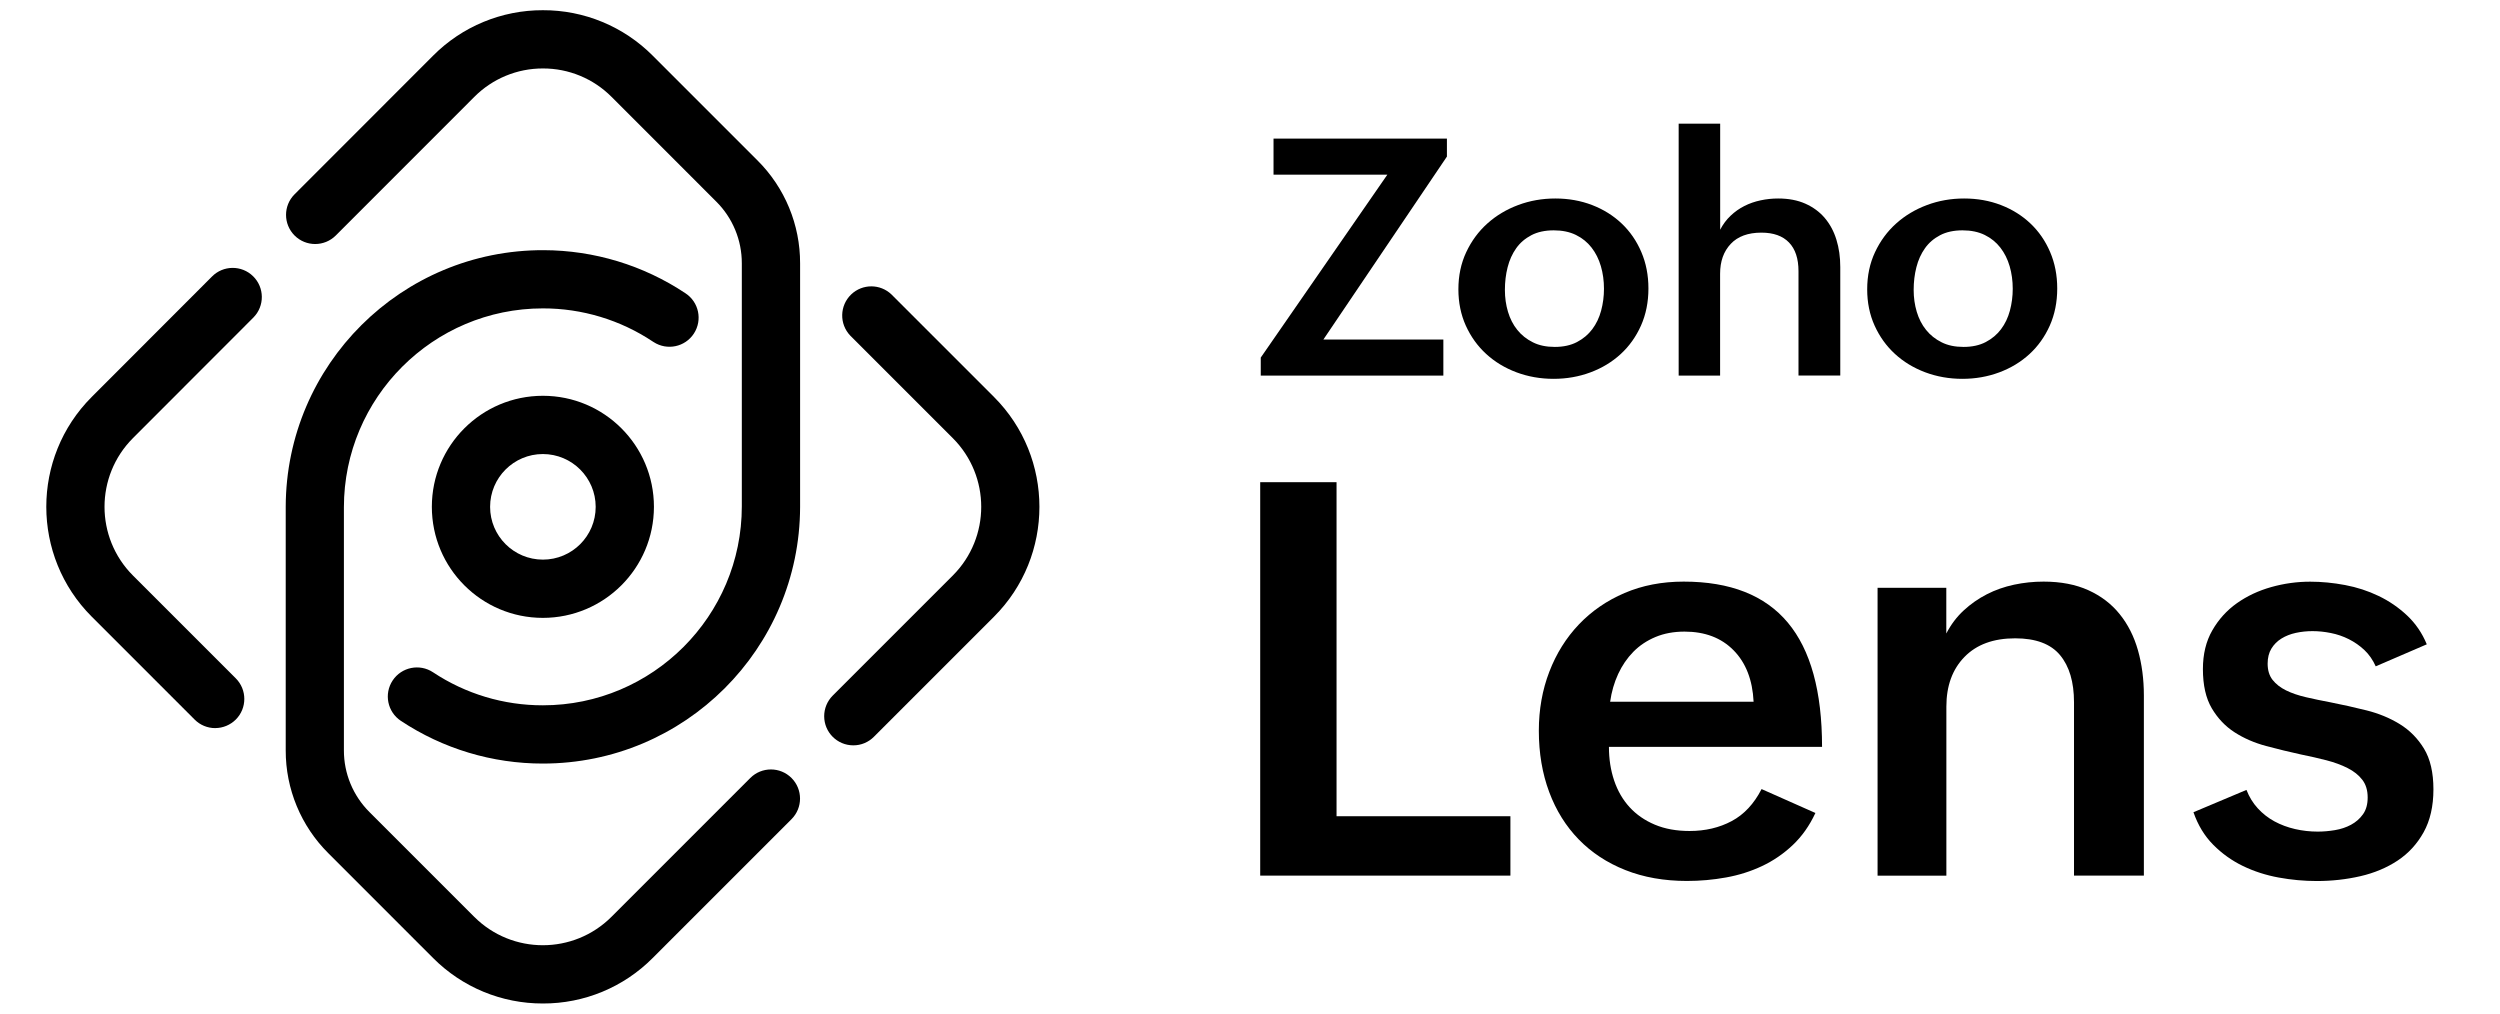
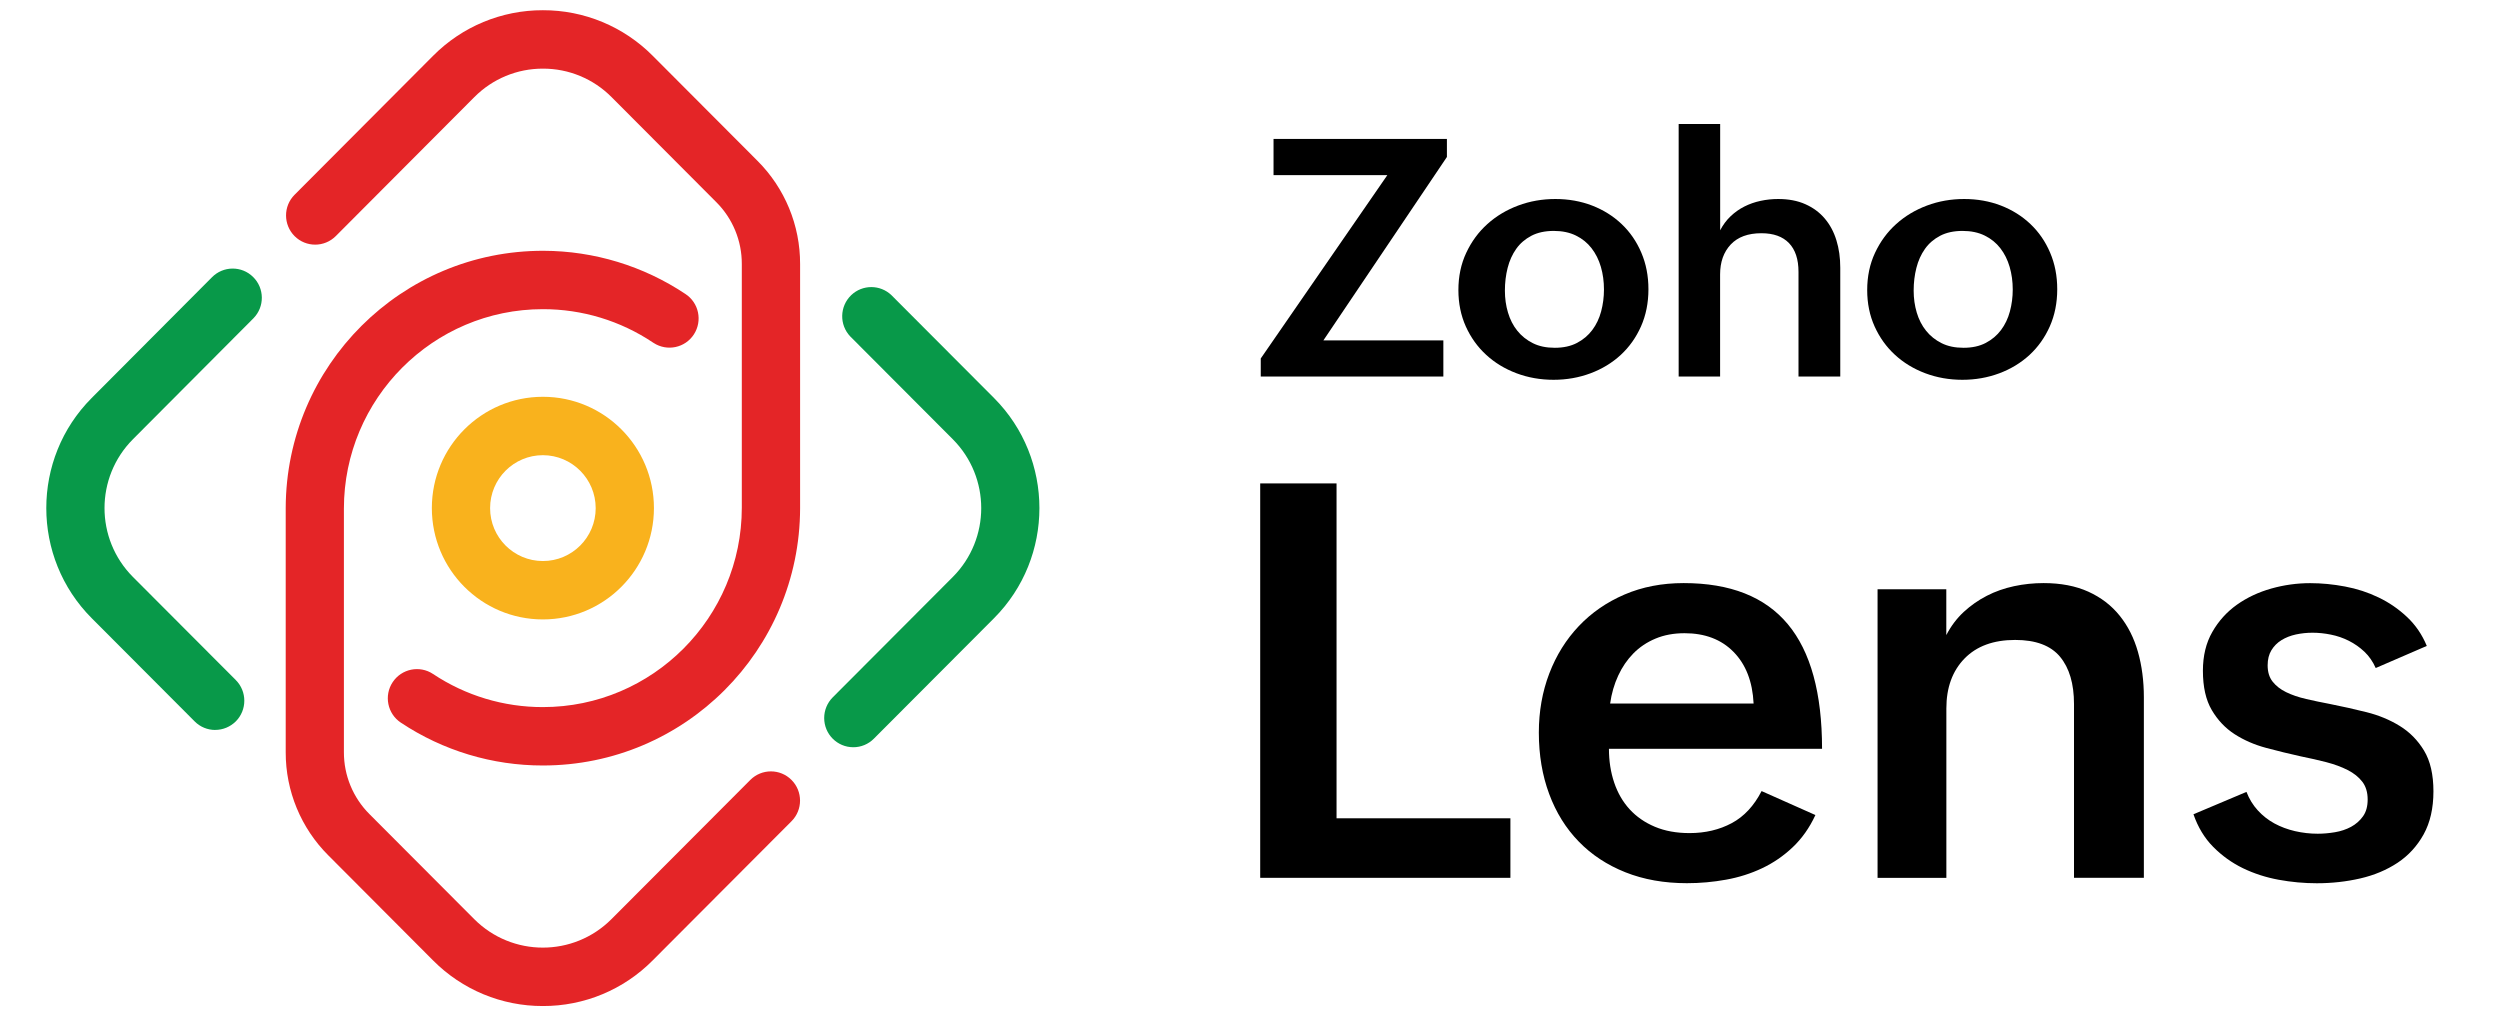
- <svg xmlns="http://www.w3.org/2000/svg" version="1.1" id="Layer_1" x="0px" y="0px" viewBox="0 0 730 296" style="enable-background:new 0 0 730 296;" xml:space="preserve">
-   <g>
-     <g>
-       <path d="M367.98,140.8h22.29v97.54h50.77v17.34h-73.06V140.8z" />
-       <path d="M530.1,237.39c-1.73,3.72-3.94,6.84-6.63,9.38c-2.69,2.54-5.68,4.58-8.95,6.12c-3.27,1.54-6.78,2.66-10.52,3.33    c-3.74,0.68-7.55,1.02-11.42,1.02c-6.64,0-12.63-1.06-17.97-3.18c-5.34-2.12-9.88-5.1-13.62-8.95c-3.74-3.84-6.62-8.46-8.63-13.85    c-2.01-5.39-3.02-11.35-3.02-17.89c0-6.17,1.02-11.91,3.06-17.22c2.04-5.31,4.92-9.91,8.63-13.81c3.71-3.9,8.16-6.96,13.34-9.18    c5.18-2.22,10.93-3.33,17.26-3.33c13.6,0,23.74,3.99,30.41,11.97c6.67,7.98,10,20.08,10,36.29h-62.23c0,3.56,0.51,6.84,1.53,9.85    c1.02,3.01,2.52,5.6,4.51,7.77c1.99,2.17,4.45,3.87,7.38,5.1c2.93,1.23,6.3,1.84,10.12,1.84c4.6,0,8.71-0.97,12.32-2.9    c3.61-1.93,6.51-5.05,8.71-9.34L530.1,237.39z M512.05,204.91c-0.31-6.38-2.26-11.39-5.85-15.03c-3.58-3.64-8.36-5.45-14.32-5.45    c-3.14,0-5.96,0.52-8.47,1.57c-2.51,1.05-4.67,2.49-6.47,4.32c-1.8,1.83-3.28,3.99-4.43,6.47c-1.15,2.49-1.94,5.19-2.35,8.12    H512.05z" />
-       <path d="M548.23,171.64h20.09v13.34c1.36-2.62,3.06-4.87,5.1-6.75c2.04-1.88,4.29-3.45,6.75-4.71c2.46-1.26,5.1-2.18,7.93-2.79    c2.82-0.6,5.7-0.9,8.63-0.9c5.02,0,9.38,0.84,13.07,2.51c3.69,1.67,6.74,4,9.14,6.98c2.41,2.98,4.19,6.5,5.34,10.55    c1.15,4.05,1.73,8.46,1.73,13.22v52.58h-20.4v-50.61c0-5.91-1.36-10.5-4.08-13.77c-2.72-3.27-7.09-4.9-13.1-4.9    c-6.33,0-11.26,1.8-14.79,5.42c-3.53,3.61-5.3,8.45-5.3,14.52v49.36h-20.09V171.64z" />
-       <path d="M655.97,230.65c0.79,2.04,1.88,3.83,3.3,5.38c1.41,1.54,3.03,2.81,4.87,3.81c1.83,0.99,3.83,1.74,6,2.24    c2.17,0.5,4.38,0.75,6.63,0.75c1.62,0,3.29-0.14,5.02-0.43c1.73-0.29,3.3-0.81,4.71-1.57c1.41-0.76,2.58-1.78,3.49-3.06    c0.92-1.28,1.37-2.92,1.37-4.9c0-2.09-0.52-3.82-1.57-5.18c-1.05-1.36-2.47-2.5-4.28-3.41c-1.8-0.92-3.87-1.67-6.2-2.28    c-2.33-0.6-4.8-1.16-7.42-1.69c-3.35-0.73-6.74-1.56-10.16-2.47c-3.43-0.92-6.5-2.25-9.22-4c-2.72-1.75-4.94-4.09-6.67-7.02    c-1.73-2.93-2.59-6.75-2.59-11.46c0-4.34,0.91-8.11,2.75-11.3c1.83-3.19,4.22-5.83,7.18-7.93c2.96-2.09,6.3-3.66,10.04-4.71    c3.74-1.05,7.52-1.57,11.34-1.57c3.35,0,6.75,0.33,10.2,0.98c3.45,0.65,6.71,1.71,9.77,3.18c3.06,1.46,5.83,3.36,8.32,5.69    c2.48,2.33,4.41,5.14,5.77,8.44l-14.91,6.43c-0.84-1.88-1.94-3.46-3.3-4.75c-1.36-1.28-2.88-2.34-4.55-3.18    c-1.67-0.84-3.43-1.44-5.26-1.8c-1.83-0.37-3.61-0.55-5.34-0.55c-1.67,0-3.3,0.17-4.87,0.51c-1.57,0.34-2.97,0.89-4.2,1.65    c-1.23,0.76-2.21,1.74-2.94,2.94c-0.73,1.2-1.1,2.67-1.1,4.39c0,1.94,0.48,3.52,1.45,4.75c0.97,1.23,2.28,2.25,3.92,3.06    c1.65,0.81,3.6,1.48,5.85,2c2.25,0.52,4.63,1.02,7.14,1.49c3.45,0.68,6.96,1.46,10.51,2.35c3.56,0.89,6.79,2.22,9.69,4    s5.27,4.17,7.1,7.18c1.83,3.01,2.75,6.97,2.75,11.89c0,4.92-0.96,9.09-2.86,12.52c-1.91,3.43-4.45,6.19-7.61,8.28    c-3.17,2.09-6.79,3.61-10.87,4.55c-4.08,0.94-8.32,1.41-12.71,1.41c-3.71,0-7.43-0.34-11.14-1.02c-3.71-0.68-7.19-1.8-10.44-3.37    c-3.24-1.57-6.13-3.64-8.67-6.2c-2.54-2.56-4.46-5.73-5.77-9.5L655.97,230.65z" />
-     </g>
-     <g>
-       <g>
-         <path d="M368.13,104.43l36.97-53.42h-33.23V40.47h50.63v5.25l-36.07,53.42h35.03v10.54h-53.32V104.43z" />
-         <path d="M425.85,84.48c0-3.97,0.76-7.59,2.29-10.85c1.53-3.26,3.58-6.05,6.17-8.37c2.58-2.32,5.58-4.11,9-5.39     c3.42-1.28,7.04-1.91,10.85-1.91c3.84,0,7.42,0.64,10.73,1.91c3.31,1.28,6.18,3.07,8.63,5.39s4.36,5.09,5.74,8.32     c1.39,3.23,2.08,6.78,2.08,10.66c0,3.97-0.73,7.58-2.17,10.83c-1.45,3.25-3.43,6.02-5.93,8.32c-2.51,2.3-5.44,4.08-8.82,5.34     c-3.37,1.26-6.97,1.89-10.78,1.89c-3.84,0-7.46-0.64-10.85-1.91c-3.39-1.28-6.33-3.06-8.84-5.37c-2.51-2.3-4.48-5.05-5.93-8.25     C426.58,91.89,425.85,88.35,425.85,84.48z M453.98,101.3c2.52,0,4.69-0.47,6.5-1.42c1.81-0.95,3.3-2.2,4.47-3.76     c1.17-1.56,2.03-3.36,2.58-5.41c0.55-2.05,0.83-4.18,0.83-6.38c0-2.33-0.3-4.53-0.9-6.59c-0.6-2.06-1.51-3.88-2.72-5.44     c-1.21-1.56-2.73-2.79-4.56-3.69c-1.83-0.9-3.99-1.35-6.48-1.35c-2.55,0-4.74,0.47-6.55,1.42c-1.81,0.95-3.29,2.21-4.42,3.81     c-1.13,1.59-1.97,3.44-2.5,5.53c-0.54,2.1-0.8,4.31-0.8,6.64c0,2.24,0.3,4.37,0.9,6.38s1.5,3.78,2.72,5.29     c1.21,1.51,2.73,2.72,4.54,3.62C449.39,100.86,451.52,101.3,453.98,101.3z" />
-         <path d="M490.19,36.12h12.1v30.96c0.82-1.58,1.83-2.94,3.05-4.09c1.21-1.15,2.55-2.1,4.02-2.84c1.46-0.74,3.04-1.29,4.73-1.65     c1.69-0.36,3.4-0.54,5.13-0.54c3.03,0,5.67,0.5,7.94,1.51c2.27,1.01,4.16,2.4,5.67,4.18c1.51,1.78,2.65,3.89,3.4,6.33     c0.76,2.44,1.13,5.11,1.13,8.01v31.67h-12.2V79.18c0-3.66-0.92-6.45-2.77-8.37s-4.53-2.88-8.06-2.88c-3.91,0-6.89,1.09-8.96,3.29     s-3.1,5.1-3.1,8.72v29.73h-12.1V36.12z" />
-         <path d="M545.22,84.48c0-3.97,0.76-7.59,2.29-10.85c1.53-3.26,3.58-6.05,6.17-8.37c2.58-2.32,5.58-4.11,9-5.39     c3.42-1.28,7.04-1.91,10.85-1.91c3.84,0,7.42,0.64,10.73,1.91c3.31,1.28,6.18,3.07,8.63,5.39s4.36,5.09,5.74,8.32     c1.39,3.23,2.08,6.78,2.08,10.66c0,3.97-0.73,7.58-2.17,10.83c-1.45,3.25-3.43,6.02-5.93,8.32c-2.51,2.3-5.44,4.08-8.82,5.34     c-3.37,1.26-6.97,1.89-10.78,1.89c-3.84,0-7.46-0.64-10.85-1.91c-3.39-1.28-6.33-3.06-8.84-5.37c-2.51-2.3-4.48-5.05-5.93-8.25     C545.94,91.89,545.22,88.35,545.22,84.48z M573.34,101.3c2.52,0,4.69-0.47,6.5-1.42c1.81-0.95,3.3-2.2,4.47-3.76     c1.17-1.56,2.03-3.36,2.58-5.41c0.55-2.05,0.83-4.18,0.83-6.38c0-2.33-0.3-4.53-0.9-6.59c-0.6-2.06-1.51-3.88-2.72-5.44     c-1.21-1.56-2.73-2.79-4.56-3.69c-1.83-0.9-3.99-1.35-6.48-1.35c-2.55,0-4.74,0.47-6.55,1.42c-1.81,0.95-3.29,2.21-4.42,3.81     c-1.13,1.59-1.97,3.44-2.5,5.53c-0.54,2.1-0.8,4.31-0.8,6.64c0,2.24,0.3,4.37,0.9,6.38s1.5,3.78,2.72,5.29     c1.21,1.51,2.73,2.72,4.54,3.62C568.75,100.86,570.88,101.3,573.34,101.3z" />
-       </g>
-     </g>
-   </g>
-   <g>
-     <g>
-       <path class="st1" d="M249.16,217.64c-4.7,0-8.5-3.81-8.5-8.51c0-2.25,0.9-4.42,2.49-6.01l35.08-35.08    c11.05-11.08,11.05-29.01,0-40.09l-29.95-29.95c-3.25-3.4-3.12-8.78,0.27-12.03c3.29-3.14,8.46-3.14,11.75,0l29.95,29.95    c17.68,17.69,17.68,46.46,0,64.15l-35.08,35.08C253.58,216.75,251.42,217.65,249.16,217.64z" />
-     </g>
-     <g>
-       <path class="st1" d="M62.85,212.61c-2.26,0-4.42-0.89-6.01-2.49l-30.05-30.05C9.1,162.38,9.1,133.61,26.76,115.93l35.12-35.16    c3.29-3.35,8.68-3.4,12.03-0.1c3.35,3.29,3.4,8.68,0.1,12.03c-0.03,0.03-0.06,0.07-0.1,0.1L38.8,127.95    c-11.04,11.08-11.04,29,0,40.08l30.05,30.05c3.32,3.32,3.32,8.71,0,12.03c-1.6,1.59-3.76,2.49-6.01,2.49L62.85,212.61z" />
-     </g>
-     <g>
-       <path class="st2" d="M158.52,180.42c-17.91,0-32.42-14.52-32.42-32.43c0-17.91,14.52-32.42,32.43-32.42    c17.91,0,32.42,14.52,32.42,32.43C190.93,165.9,176.42,180.41,158.52,180.42z M158.52,132.58c-8.51,0-15.41,6.91-15.41,15.42    c0,8.51,6.91,15.41,15.42,15.41c8.51,0,15.41-6.9,15.41-15.41C173.93,139.49,167.03,132.59,158.52,132.58z" />
-     </g>
-     <g>
-       <path class="st3" d="M158.52,222.96c-14.75,0.02-29.18-4.32-41.48-12.48c-3.91-2.6-4.98-7.88-2.38-11.79    c2.6-3.91,7.88-4.98,11.79-2.38l0,0c9.5,6.31,20.66,9.66,32.07,9.64c32.04,0,58.09-26.06,58.09-58.09V76.9    c0.02-6.77-2.67-13.27-7.47-18.04l-30.56-30.57c-5.3-5.33-12.52-8.32-20.04-8.3l0,0c-7.52-0.02-14.74,2.97-20.05,8.31L98.05,68.76    c-3.32,3.32-8.71,3.33-12.03,0.01c-3.32-3.32-3.33-8.71-0.01-12.03l40.44-40.47c8.48-8.54,20.03-13.32,32.07-13.29l0,0    c12.04-0.04,23.6,4.75,32.09,13.29l30.57,30.57c8,7.96,12.48,18.79,12.45,30.07v71.16C233.51,189.46,199.92,222.96,158.52,222.96z    " />
-     </g>
-     <g>
-       <path class="st3" d="M158.52,293.02c-12.04,0.03-23.58-4.75-32.07-13.29l-30.57-30.58c-8-7.95-12.48-18.78-12.45-30.05v-71.16    c0.12-41.48,33.84-75.01,75.32-74.89c14.73,0.04,29.12,4.41,41.38,12.57c3.94,2.56,5.05,7.83,2.49,11.77    c-2.56,3.94-7.83,5.05-11.77,2.49c-0.05-0.03-0.1-0.07-0.16-0.1c-9.52-6.36-20.72-9.75-32.18-9.73    c-32.04,0-58.09,26.06-58.09,58.09v70.95c-0.02,6.77,2.67,13.26,7.47,18.04l30.58,30.58c11.07,11.06,29.01,11.06,40.08,0    l40.54-40.54c3.32-3.32,8.71-3.32,12.03,0s3.32,8.71,0,12.03l-40.54,40.54C182.11,288.27,170.56,293.06,158.52,293.02z" />
-     </g>
-   </g>
+ <svg xmlns="http://www.w3.org/2000/svg" width="123" height="50" viewBox="0 0 123 50" fill="none">
+   <path d="M62.002 23.784H65.758V40.26H74.312V43.189H62.002V23.784Z" fill="black" />
+   <path d="M89.318 40.1C89.027 40.728 88.654 41.255 88.201 41.684C87.748 42.113 87.244 42.458 86.693 42.718C86.142 42.978 85.551 43.167 84.921 43.28C84.29 43.395 83.648 43.453 82.996 43.453C81.878 43.453 80.868 43.274 79.969 42.916C79.069 42.557 78.304 42.054 77.674 41.404C77.043 40.755 76.558 39.975 76.22 39.064C75.881 38.154 75.711 37.147 75.711 36.042C75.711 35 75.883 34.03 76.226 33.133C76.57 32.236 77.055 31.459 77.68 30.801C78.305 30.142 79.055 29.625 79.928 29.25C80.801 28.875 81.77 28.688 82.836 28.688C85.128 28.688 86.836 29.361 87.96 30.709C89.084 32.057 89.645 34.101 89.645 36.84H79.16C79.16 37.441 79.246 37.995 79.418 38.503C79.59 39.012 79.842 39.449 80.177 39.816C80.513 40.182 80.927 40.47 81.421 40.677C81.915 40.885 82.483 40.988 83.126 40.988C83.901 40.988 84.594 40.824 85.202 40.498C85.81 40.172 86.299 39.645 86.67 38.921L89.318 40.1ZM86.277 34.613C86.225 33.535 85.896 32.689 85.291 32.074C84.688 31.459 83.883 31.154 82.879 31.154C82.349 31.154 81.874 31.242 81.451 31.419C81.028 31.596 80.665 31.84 80.361 32.149C80.058 32.458 79.808 32.823 79.615 33.242C79.421 33.662 79.288 34.118 79.219 34.613H86.277Z" fill="black" />
+   <path d="M92.373 28.993H95.758V31.247C95.987 30.804 96.274 30.424 96.617 30.106C96.961 29.789 97.34 29.524 97.755 29.311C98.169 29.098 98.614 28.943 99.091 28.84C99.566 28.738 100.051 28.688 100.545 28.688C101.391 28.688 102.125 28.829 102.747 29.111C103.369 29.394 103.883 29.787 104.287 30.291C104.693 30.794 104.993 31.389 105.187 32.073C105.381 32.757 105.478 33.502 105.478 34.306V43.188H102.041V34.639C102.041 33.64 101.812 32.865 101.354 32.312C100.895 31.76 100.159 31.485 99.147 31.485C98.08 31.485 97.249 31.789 96.654 32.4C96.06 33.01 95.761 33.828 95.761 34.853V43.191H92.376V28.993H92.373Z" fill="black" />
+   <path d="M110.526 38.961C110.66 39.306 110.843 39.608 111.083 39.87C111.32 40.13 111.593 40.345 111.903 40.514C112.211 40.681 112.548 40.807 112.914 40.892C113.28 40.976 113.652 41.019 114.031 41.019C114.304 41.019 114.585 40.995 114.877 40.946C115.168 40.897 115.433 40.809 115.671 40.681C115.908 40.552 116.105 40.38 116.259 40.164C116.414 39.948 116.489 39.671 116.489 39.336C116.489 38.983 116.402 38.691 116.225 38.461C116.048 38.231 115.809 38.039 115.504 37.885C115.2 37.73 114.852 37.603 114.459 37.5C114.067 37.399 113.65 37.304 113.209 37.215C112.644 37.091 112.073 36.951 111.497 36.797C110.919 36.642 110.402 36.417 109.944 36.122C109.485 35.826 109.111 35.431 108.82 34.936C108.528 34.441 108.383 33.796 108.383 33C108.383 32.267 108.537 31.63 108.847 31.091C109.155 30.552 109.558 30.107 110.056 29.752C110.555 29.399 111.118 29.134 111.748 28.956C112.378 28.779 113.015 28.691 113.659 28.691C114.223 28.691 114.796 28.747 115.377 28.857C115.959 28.966 116.508 29.145 117.024 29.394C117.539 29.64 118.006 29.961 118.425 30.355C118.843 30.748 119.169 31.223 119.398 31.78L116.885 32.867C116.744 32.549 116.559 32.282 116.329 32.064C116.1 31.848 115.844 31.669 115.563 31.527C115.281 31.385 114.985 31.284 114.676 31.223C114.368 31.16 114.068 31.13 113.777 31.13C113.495 31.13 113.221 31.159 112.956 31.216C112.692 31.274 112.456 31.367 112.248 31.495C112.041 31.623 111.876 31.789 111.753 31.992C111.63 32.194 111.568 32.443 111.568 32.733C111.568 33.061 111.649 33.328 111.812 33.535C111.976 33.743 112.196 33.916 112.473 34.052C112.751 34.189 113.079 34.302 113.458 34.39C113.837 34.478 114.238 34.562 114.661 34.642C115.243 34.757 115.834 34.889 116.432 35.039C117.032 35.189 117.576 35.414 118.065 35.715C118.554 36.015 118.953 36.419 119.261 36.927C119.57 37.436 119.725 38.105 119.725 38.936C119.725 39.767 119.563 40.471 119.243 41.051C118.921 41.63 118.493 42.096 117.96 42.449C117.426 42.802 116.816 43.059 116.129 43.218C115.441 43.377 114.727 43.456 113.987 43.456C113.362 43.456 112.735 43.399 112.11 43.284C111.485 43.169 110.899 42.98 110.351 42.715C109.805 42.449 109.318 42.1 108.89 41.667C108.462 41.235 108.139 40.699 107.918 40.062L110.526 38.961Z" fill="black" />
+   <path d="M62.027 17.64L68.257 8.617H62.658V6.836H71.188V7.723L65.111 16.747H71.013V18.527H62.029V17.64H62.027Z" fill="black" />
+   <path d="M71.753 14.27C71.753 13.6 71.881 12.988 72.139 12.438C72.397 11.887 72.742 11.416 73.178 11.024C73.613 10.632 74.118 10.329 74.695 10.113C75.271 9.897 75.881 9.791 76.523 9.791C77.17 9.791 77.773 9.899 78.331 10.113C78.888 10.329 79.372 10.632 79.785 11.024C80.198 11.416 80.519 11.883 80.752 12.429C80.986 12.975 81.103 13.574 81.103 14.23C81.103 14.9 80.98 15.51 80.737 16.059C80.493 16.608 80.159 17.076 79.738 17.465C79.315 17.853 78.821 18.154 78.252 18.367C77.684 18.579 77.077 18.686 76.435 18.686C75.788 18.686 75.178 18.578 74.607 18.363C74.036 18.147 73.54 17.846 73.118 17.456C72.695 17.068 72.363 16.603 72.118 16.062C71.876 15.522 71.753 14.924 71.753 14.27ZM76.493 17.111C76.917 17.111 77.283 17.032 77.588 16.872C77.893 16.711 78.144 16.5 78.341 16.236C78.538 15.973 78.683 15.669 78.776 15.323C78.868 14.976 78.915 14.617 78.915 14.245C78.915 13.851 78.865 13.48 78.764 13.132C78.663 12.784 78.509 12.476 78.305 12.213C78.102 11.949 77.846 11.742 77.537 11.59C77.229 11.438 76.865 11.361 76.445 11.361C76.016 11.361 75.647 11.441 75.342 11.601C75.037 11.762 74.787 11.975 74.597 12.245C74.407 12.514 74.265 12.826 74.176 13.179C74.085 13.534 74.041 13.907 74.041 14.301C74.041 14.679 74.091 15.039 74.193 15.378C74.294 15.718 74.445 16.017 74.651 16.272C74.855 16.527 75.111 16.732 75.416 16.884C75.719 17.037 76.078 17.111 76.493 17.111Z" fill="black" />
+   <path d="M82.594 6.101H84.632V11.331C84.771 11.064 84.941 10.835 85.146 10.64C85.35 10.446 85.576 10.286 85.824 10.161C86.07 10.036 86.336 9.943 86.621 9.882C86.905 9.821 87.194 9.791 87.485 9.791C87.996 9.791 88.44 9.875 88.823 10.046C89.205 10.216 89.524 10.451 89.778 10.752C90.033 11.052 90.225 11.409 90.351 11.821C90.479 12.233 90.541 12.684 90.541 13.174V18.524H88.486V13.375C88.486 12.757 88.331 12.286 88.019 11.961C87.707 11.637 87.256 11.475 86.661 11.475C86.002 11.475 85.5 11.659 85.151 12.03C84.803 12.402 84.629 12.892 84.629 13.503V18.525H82.59V6.101H82.594Z" fill="black" />
+   <path d="M91.866 14.27C91.866 13.6 91.994 12.988 92.252 12.438C92.51 11.887 92.855 11.416 93.291 11.024C93.726 10.632 94.231 10.329 94.808 10.113C95.384 9.897 95.994 9.791 96.636 9.791C97.283 9.791 97.886 9.899 98.444 10.113C99.001 10.329 99.485 10.632 99.898 11.024C100.311 11.416 100.633 11.883 100.865 12.429C101.099 12.975 101.216 13.574 101.216 14.23C101.216 14.9 101.093 15.51 100.85 16.059C100.606 16.608 100.272 17.076 99.851 17.465C99.428 17.853 98.934 18.154 98.365 18.367C97.797 18.579 97.19 18.686 96.548 18.686C95.901 18.686 95.291 18.578 94.72 18.363C94.149 18.147 93.654 17.846 93.231 17.456C92.808 17.068 92.476 16.603 92.231 16.062C91.987 15.522 91.866 14.924 91.866 14.27ZM96.604 17.111C97.028 17.111 97.394 17.032 97.699 16.872C98.004 16.711 98.255 16.5 98.452 16.236C98.649 15.973 98.794 15.669 98.887 15.323C98.98 14.976 99.027 14.617 99.027 14.245C99.027 13.851 98.976 13.48 98.875 13.132C98.774 12.784 98.621 12.476 98.417 12.213C98.213 11.949 97.957 11.742 97.648 11.59C97.34 11.438 96.976 11.361 96.557 11.361C96.127 11.361 95.758 11.441 95.453 11.601C95.148 11.762 94.899 11.975 94.708 12.245C94.518 12.514 94.376 12.826 94.287 13.179C94.196 13.534 94.152 13.907 94.152 14.301C94.152 14.679 94.203 15.039 94.304 15.378C94.405 15.718 94.557 16.017 94.762 16.272C94.966 16.527 95.222 16.732 95.527 16.884C95.831 17.037 96.189 17.111 96.604 17.111Z" fill="black" />
+   <path d="M41.982 36.764C41.19 36.764 40.55 36.12 40.55 35.326C40.55 34.946 40.701 34.579 40.969 34.311L46.88 28.385C48.742 26.514 48.742 23.485 46.88 21.613L41.834 16.554C41.286 15.98 41.308 15.071 41.879 14.522C42.433 13.992 43.304 13.992 43.859 14.522L48.905 19.581C51.884 22.569 51.884 27.429 48.905 30.417L42.994 36.343C42.727 36.613 42.362 36.765 41.982 36.764Z" fill="#089949" />
+   <path d="M10.59 35.914C10.209 35.914 9.845 35.764 9.577 35.493L4.514 30.417C1.533 27.429 1.533 22.569 4.509 19.583L10.426 13.644C10.981 13.078 11.889 13.069 12.453 13.627C13.018 14.182 13.026 15.093 12.47 15.659C12.465 15.664 12.46 15.671 12.453 15.676L6.538 21.613C4.677 23.485 4.677 26.512 6.538 28.384L11.601 33.459C12.16 34.02 12.16 34.931 11.601 35.492C11.331 35.76 10.967 35.912 10.588 35.912L10.59 35.914Z" fill="#089949" />
+   <path d="M26.71 30.476C23.692 30.476 21.247 28.024 21.247 24.998C21.247 21.973 23.694 19.522 26.711 19.522C29.729 19.522 32.174 21.975 32.174 25C32.17 28.024 29.726 30.475 26.71 30.476ZM26.71 22.395C25.276 22.395 24.113 23.562 24.113 25C24.113 26.438 25.277 27.603 26.711 27.603C28.145 27.603 29.308 26.438 29.308 25C29.306 23.562 28.143 22.397 26.71 22.395Z" fill="#F9B21D" />
+   <path d="M26.71 37.662C24.224 37.666 21.793 36.932 19.721 35.554C19.062 35.115 18.881 34.223 19.32 33.562C19.758 32.902 20.647 32.721 21.306 33.16C22.907 34.226 24.787 34.792 26.71 34.789C32.108 34.789 36.497 30.387 36.497 24.976V12.99C36.501 11.846 36.047 10.748 35.239 9.943L30.09 4.779C29.197 3.878 27.98 3.373 26.713 3.377C25.446 3.373 24.229 3.878 23.335 4.78L16.521 11.615C15.961 12.176 15.053 12.177 14.494 11.617C13.934 11.056 13.933 10.145 14.492 9.584L21.306 2.748C22.735 1.306 24.681 0.498 26.71 0.503C28.738 0.497 30.686 1.306 32.117 2.748L37.267 7.912C38.615 9.257 39.37 11.086 39.365 12.992V25.012C39.345 32.003 33.685 37.662 26.71 37.662Z" fill="#E42527" />
+   <path d="M26.709 49.497C24.681 49.502 22.736 48.694 21.306 47.252L16.155 42.086C14.807 40.743 14.052 38.914 14.057 37.01V24.99C14.078 17.983 19.759 12.319 26.748 12.339C29.23 12.346 31.655 13.085 33.721 14.463C34.384 14.895 34.571 15.786 34.14 16.451C33.709 17.117 32.821 17.304 32.157 16.872C32.148 16.867 32.14 16.86 32.13 16.855C30.526 15.78 28.639 15.208 26.708 15.211C21.309 15.211 16.92 19.613 16.92 25.024V37.008C16.917 38.152 17.37 39.248 18.179 40.056L23.331 45.221C25.197 47.09 28.219 47.09 30.084 45.221L36.915 38.373C37.475 37.812 38.383 37.812 38.942 38.373C39.502 38.934 39.502 39.845 38.942 40.405L32.111 47.253C30.684 48.694 28.738 49.503 26.709 49.497Z" fill="#E42527" />
</svg>
